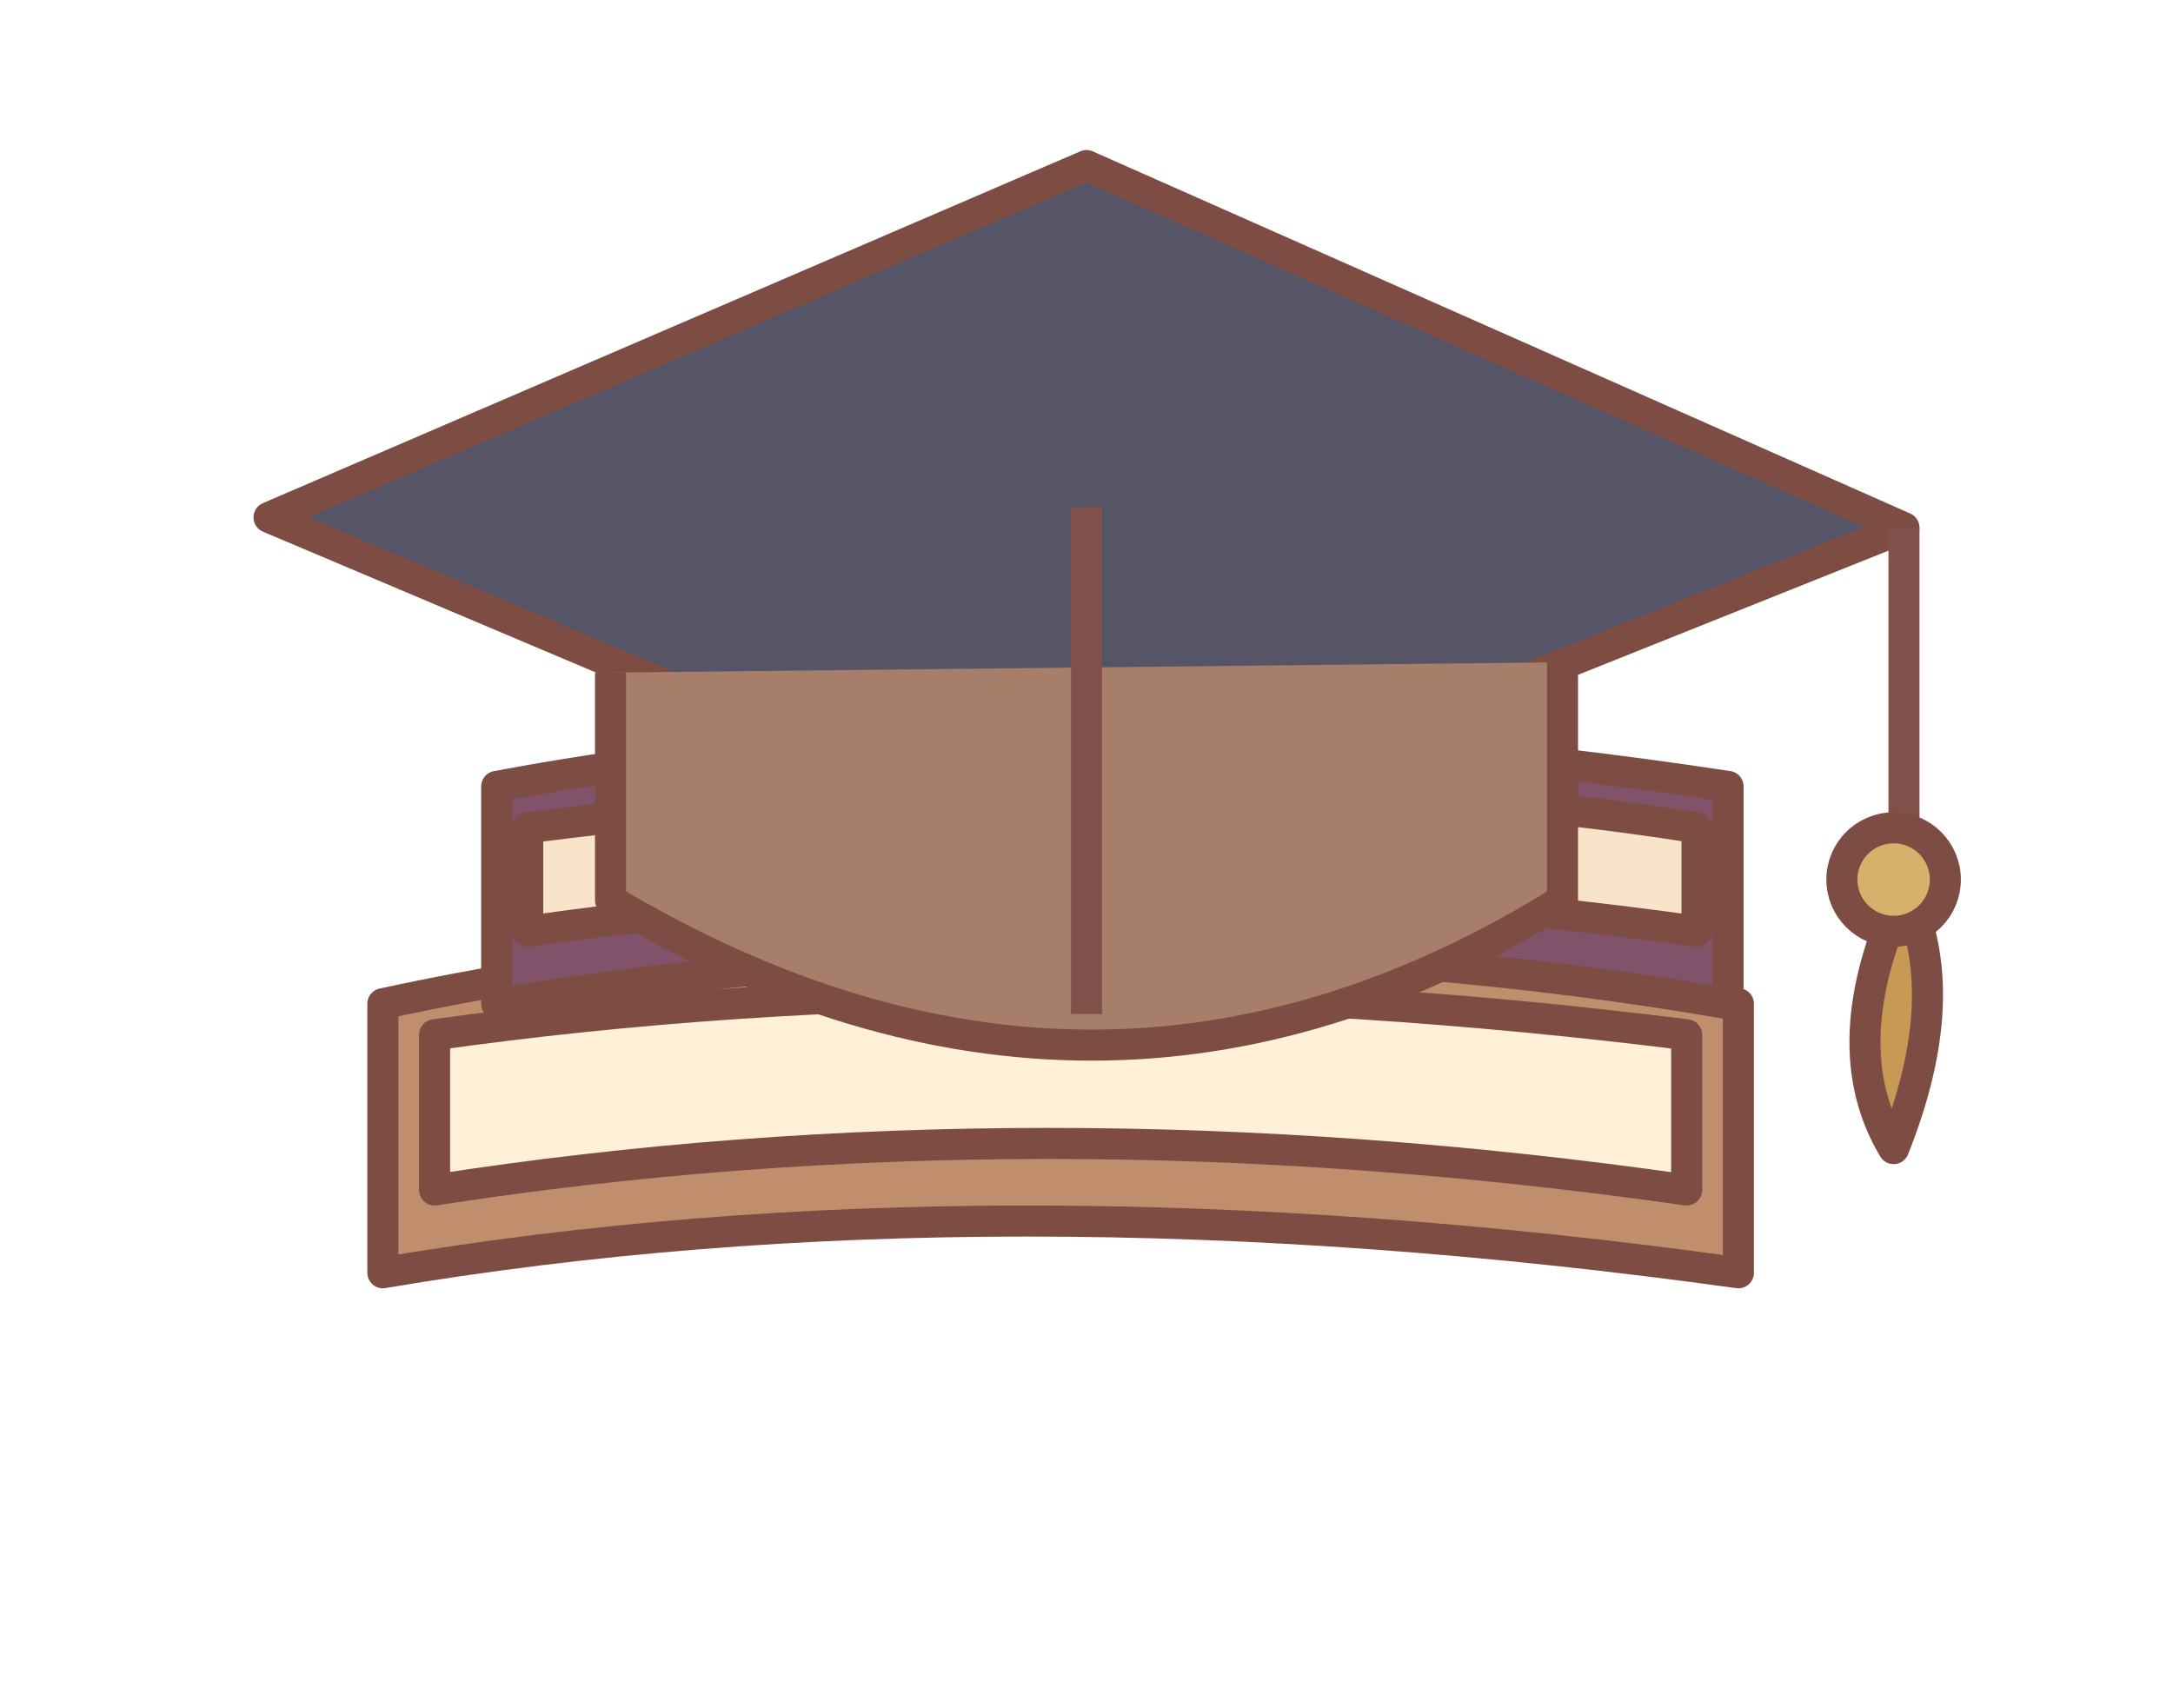
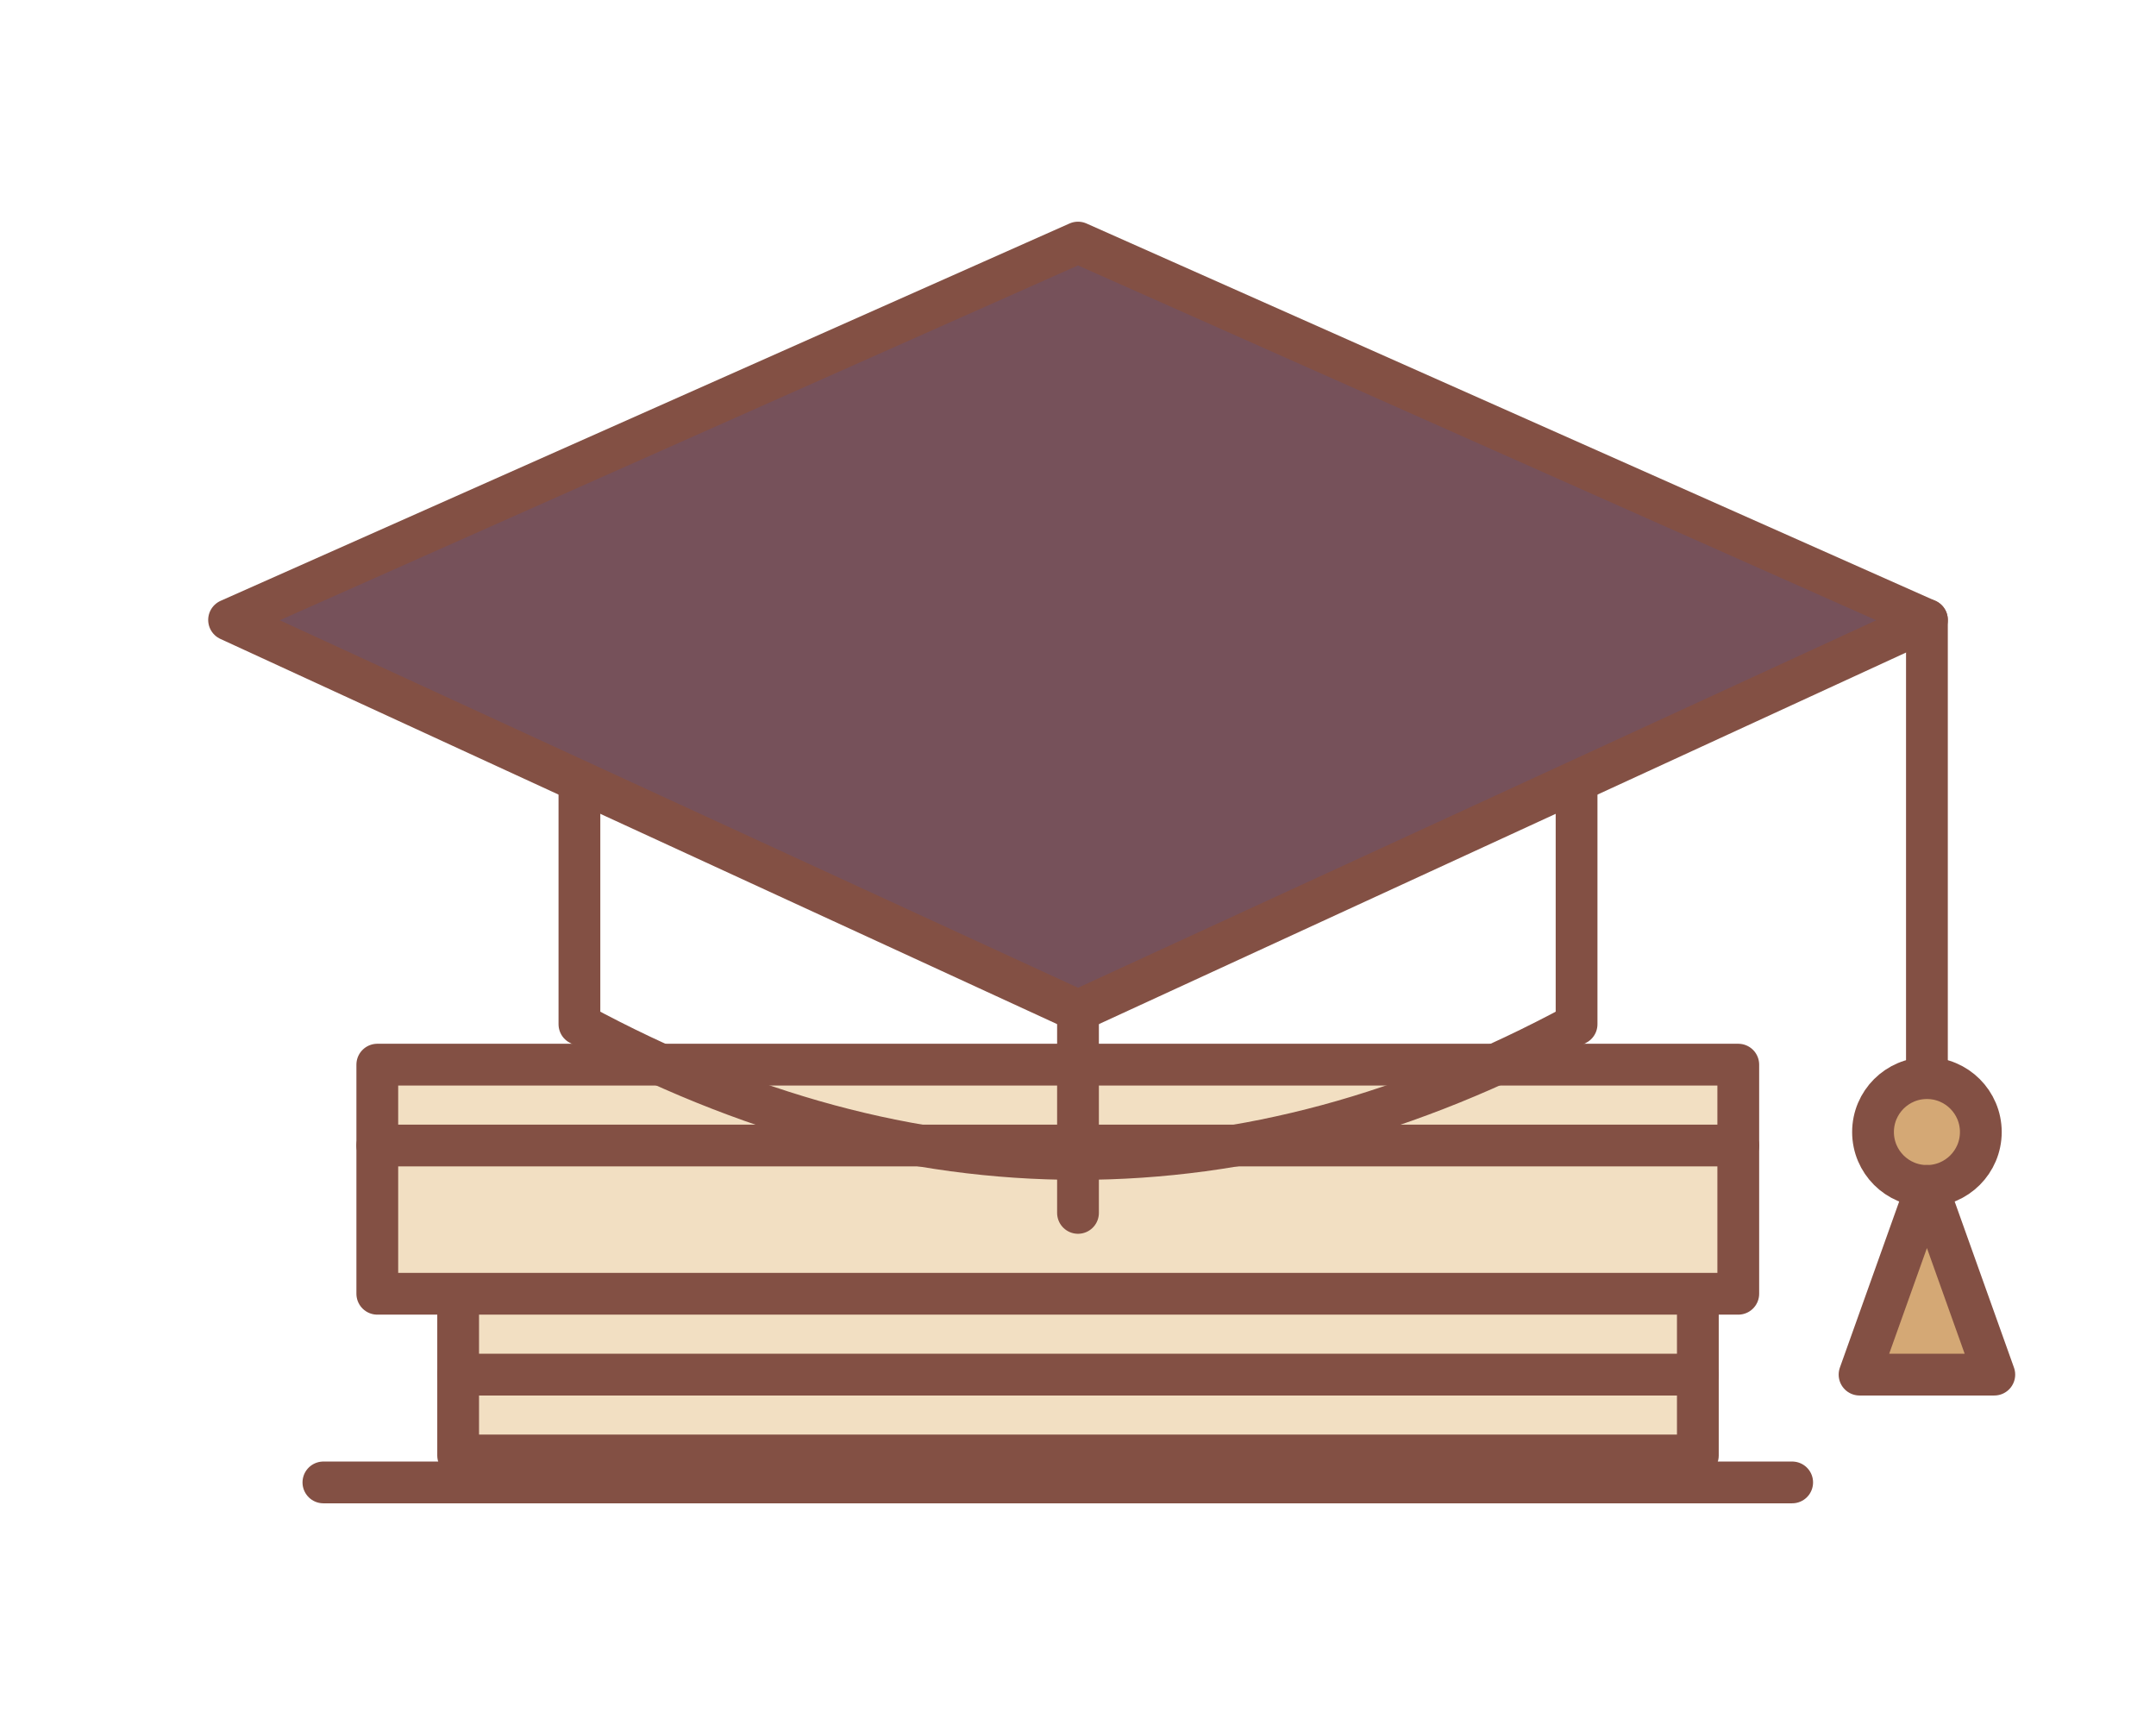
- <svg xmlns="http://www.w3.org/2000/svg" viewBox="0 0 210 165" fill="none" role="img" aria-label="学习书架插画">
-   <defs>
-     <linearGradient id="paper" x1="0" y1="0" x2="1" y2="1">
-       <stop stop-color="#fff5e4" />
-       <stop offset="1" stop-color="#eed5b7" />
-     </linearGradient>
-     <linearGradient id="wine" x1="0" y1="0" x2="1" y2="1">
-       <stop stop-color="#9b5349" />
-       <stop offset="1" stop-color="#693b41" />
-     </linearGradient>
-   </defs>
-   <g stroke="#7d4c42" stroke-width="3" stroke-linejoin="round">
-     <path d="M37 97q60-13 131 0v26q-72-10-131 0Z" fill="#c08e6d" />
-     <path d="M42 100q57-8 121 0v15q-63-9-121 0Z" fill="#fff0d7" />
-     <path d="M48 76q53-10 119 0v21q-58-10-119 0Z" fill="#80536a" />
-     <path d="M51 80q62-8 113 0v10q-57-8-113 0Z" fill="#f9e4ca" />
-     <path d="m26 50 79-34 79 35-80 32Z" fill="#555567" />
-     <path d="M59 65v22q47 28 92 0V64" fill="#a67e69" />
-     <path d="M105 49v49m79-47v34" stroke="#80514a" />
-     <path d="M184 86q-7 15-1 25 6-15 1-25Z" fill="#c89855" />
-     <circle cx="183" cy="85" r="5" fill="#d6b16c" />
+ <svg xmlns="http://www.w3.org/2000/svg" viewBox="0 0 160 128" width="160" height="128" fill="none" stroke-linecap="round" stroke-linejoin="round">
+   <g stroke="#835044" stroke-width="3.1">
+     <path fill="#f2dfc2" d="M28 79h101v17H28zM34 96h92v12H34z" />
+     <path d="M28 85h101M34 102h92M24 110h109" />
+     <path fill="#76515a" d="M17 46 80 18l63 28-63 29Z" />
+     <path d="M43 58v18q37 20 74 0V58M80 75v15M143 46v34" />
+     <circle cx="143" cy="84" r="4" fill="#d4a875" />
+     <path d="m143 88-5 14h10Z" fill="#d4a875" />
  </g>
</svg>
